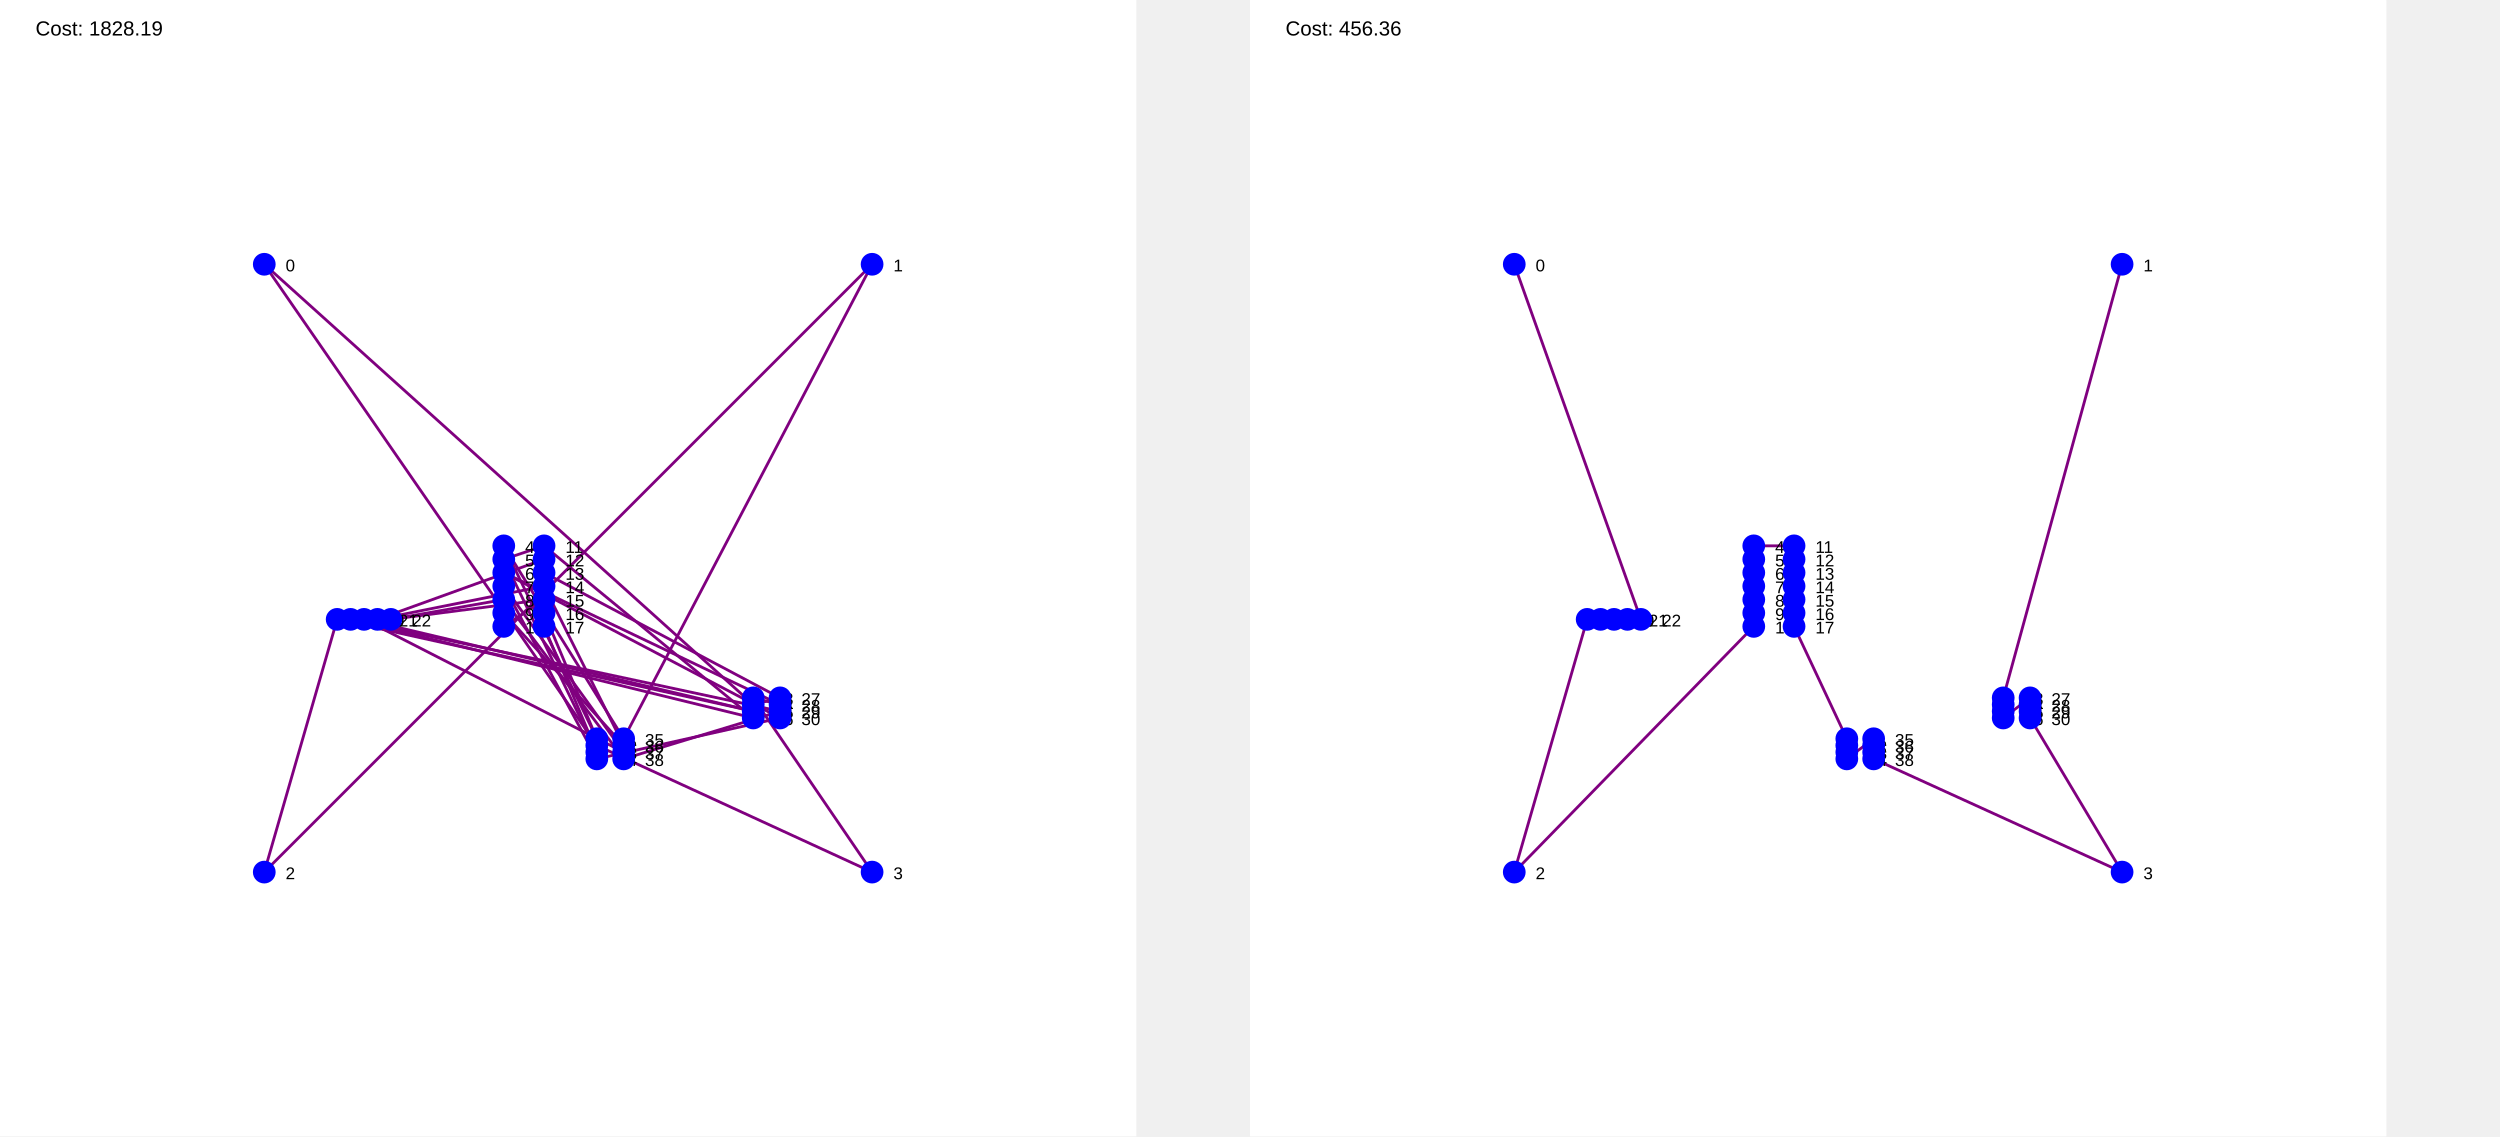
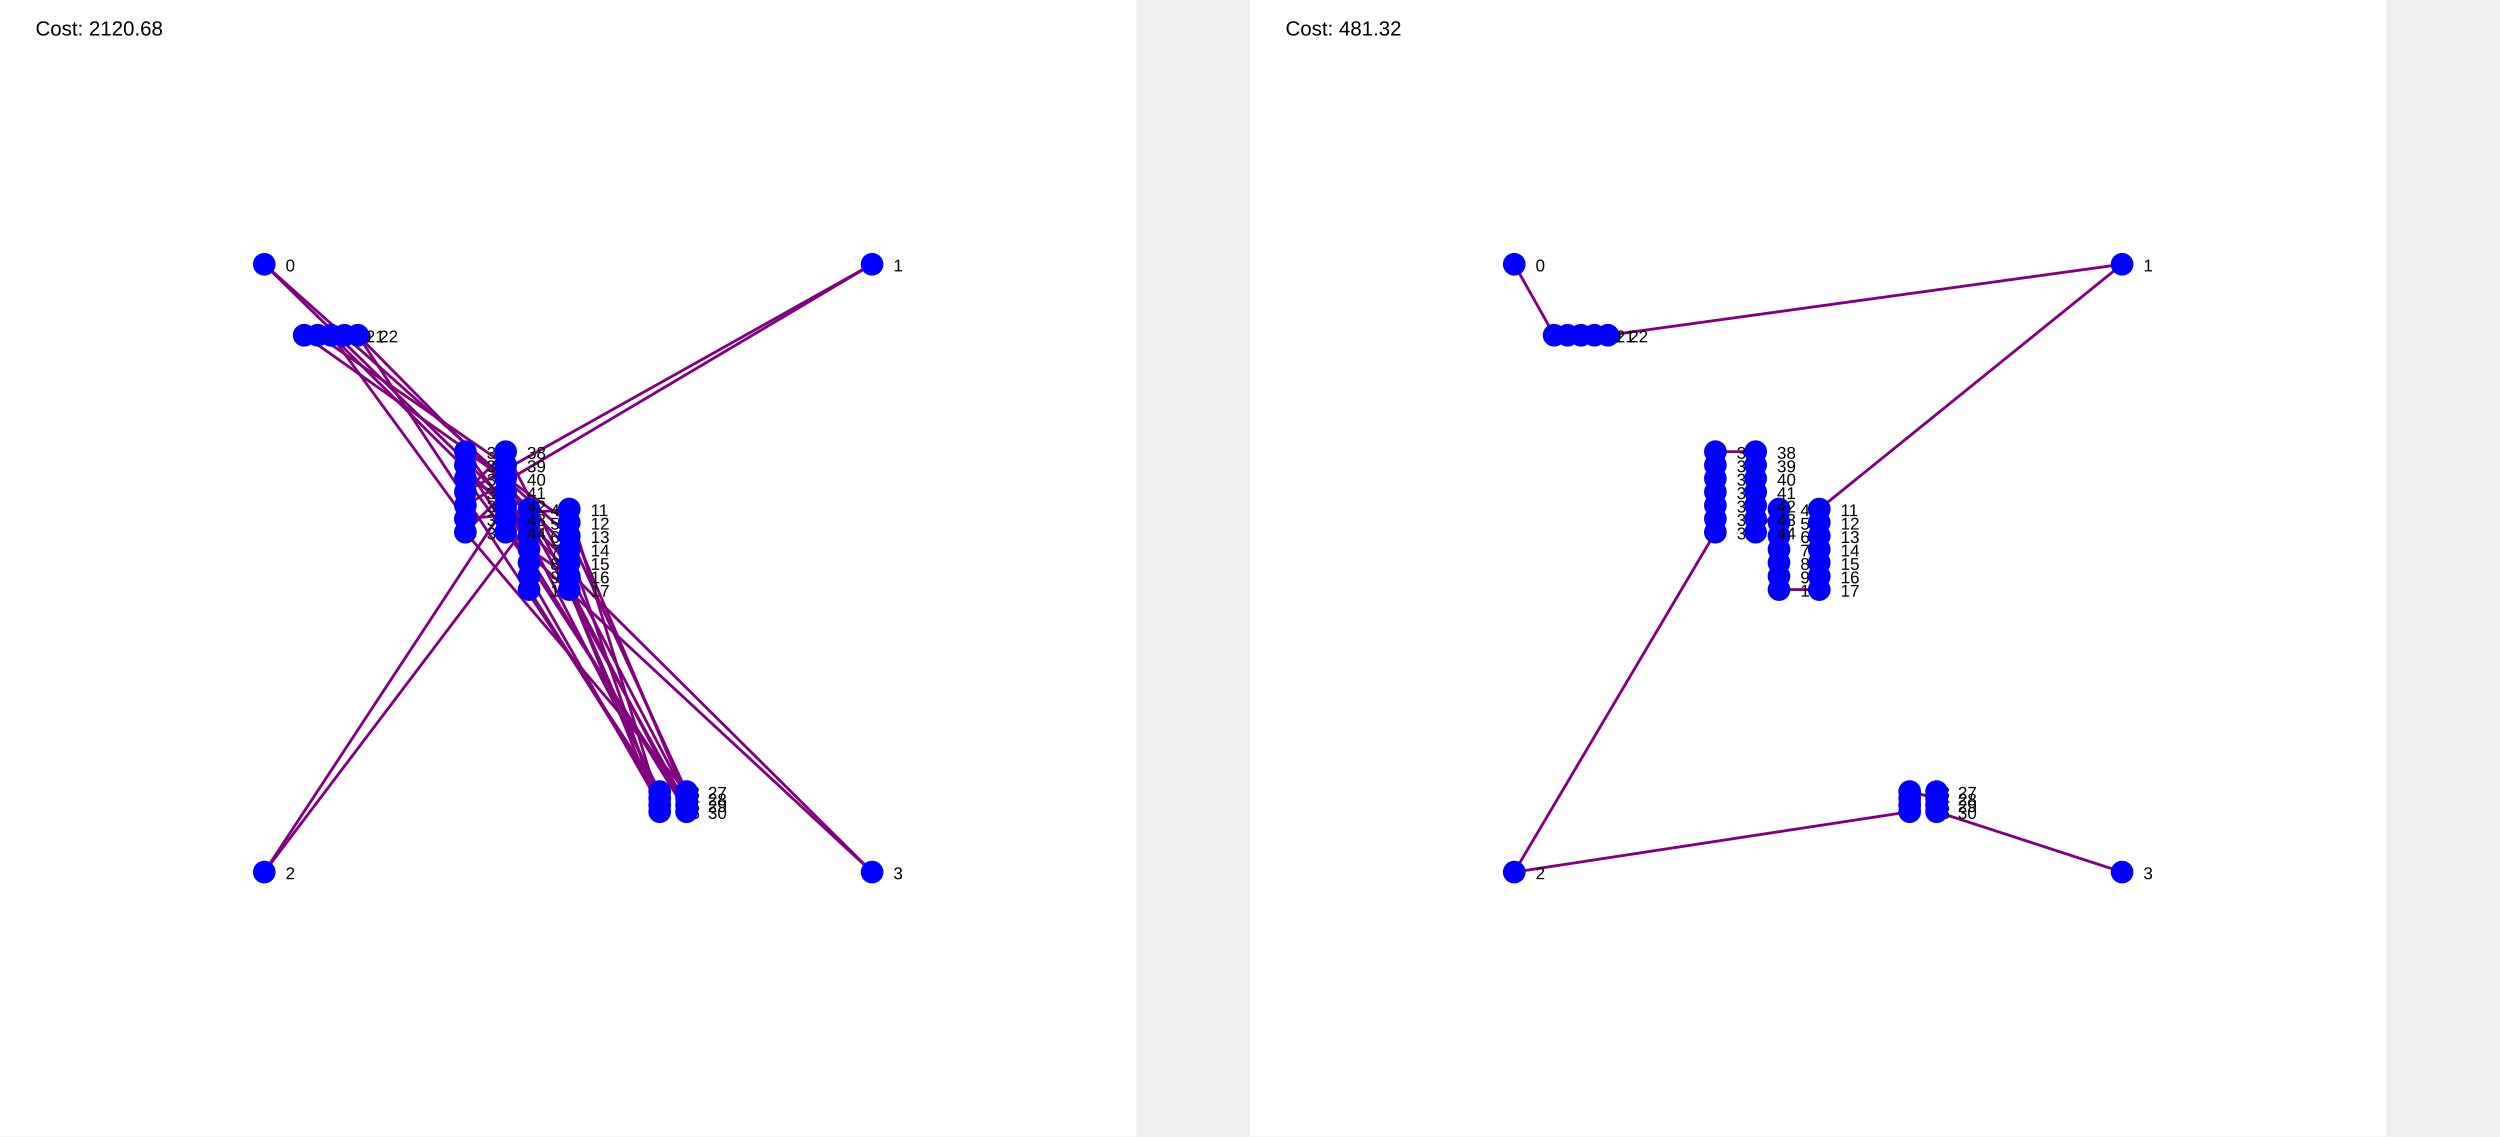
<svg xmlns="http://www.w3.org/2000/svg" width="1760" height="800" viewBox="-167.442 -167.442 1760 800">
  <g transform="translate(0,0)">
    <rect x="-167.442" y="-167.442" width="800" height="800" fill="white" />
    <g>
-       <line x1="18.605" y1="18.605" x2="252.72" y2="357.362" stroke="rgb(128,0,127)" stroke-width="2" />
-       <line x1="252.72" y1="357.362" x2="446.512" y2="446.512" stroke="rgb(128,0,127)" stroke-width="2" />
-       <line x1="446.512" y1="446.512" x2="362.824" y2="323.846" stroke="rgb(128,0,127)" stroke-width="2" />
-       <line x1="362.824" y1="323.846" x2="381.726" y2="328.572" stroke="rgb(128,0,127)" stroke-width="2" />
-       <line x1="381.726" y1="328.572" x2="187.216" y2="235.737" stroke="rgb(128,0,127)" stroke-width="2" />
-       <line x1="187.216" y1="235.737" x2="381.726" y2="338.023" stroke="rgb(128,0,127)" stroke-width="2" />
-       <line x1="381.726" y1="338.023" x2="252.72" y2="366.813" stroke="rgb(128,0,127)" stroke-width="2" />
-       <line x1="252.72" y1="366.813" x2="187.216" y2="245.188" stroke="rgb(128,0,127)" stroke-width="2" />
-       <line x1="187.216" y1="245.188" x2="271.622" y2="362.088" stroke="rgb(128,0,127)" stroke-width="2" />
-       <line x1="271.622" y1="362.088" x2="88.819" y2="268.59" stroke="rgb(128,0,127)" stroke-width="2" />
-       <line x1="88.819" y1="268.59" x2="362.824" y2="333.298" stroke="rgb(128,0,127)" stroke-width="2" />
-       <line x1="362.824" y1="333.298" x2="69.916" y2="268.59" stroke="rgb(128,0,127)" stroke-width="2" />
-       <line x1="69.916" y1="268.59" x2="18.605" y2="446.512" stroke="rgb(128,0,127)" stroke-width="2" />
-       <line x1="18.605" y1="446.512" x2="446.512" y2="18.605" stroke="rgb(128,0,127)" stroke-width="2" />
-       <line x1="446.512" y1="18.605" x2="271.622" y2="352.637" stroke="rgb(128,0,127)" stroke-width="2" />
-       <line x1="271.622" y1="352.637" x2="187.216" y2="216.834" stroke="rgb(128,0,127)" stroke-width="2" />
-       <line x1="187.216" y1="216.834" x2="252.72" y2="352.637" stroke="rgb(128,0,127)" stroke-width="2" />
-       <line x1="252.72" y1="352.637" x2="215.57" y2="264.09" stroke="rgb(128,0,127)" stroke-width="2" />
-       <line x1="215.57" y1="264.09" x2="215.57" y2="226.286" stroke="rgb(128,0,127)" stroke-width="2" />
-       <line x1="215.57" y1="226.286" x2="98.27" y2="268.59" stroke="rgb(128,0,127)" stroke-width="2" />
-       <line x1="98.27" y1="268.59" x2="215.57" y2="245.188" stroke="rgb(128,0,127)" stroke-width="2" />
-       <line x1="215.57" y1="245.188" x2="271.622" y2="357.362" stroke="rgb(128,0,127)" stroke-width="2" />
-       <line x1="271.622" y1="357.362" x2="187.216" y2="264.09" stroke="rgb(128,0,127)" stroke-width="2" />
-       <line x1="187.216" y1="264.09" x2="187.216" y2="273.541" stroke="rgb(128,0,127)" stroke-width="2" />
-       <line x1="187.216" y1="273.541" x2="215.57" y2="254.639" stroke="rgb(128,0,127)" stroke-width="2" />
-       <line x1="215.57" y1="254.639" x2="107.721" y2="268.59" stroke="rgb(128,0,127)" stroke-width="2" />
-       <line x1="107.721" y1="268.59" x2="187.216" y2="254.639" stroke="rgb(128,0,127)" stroke-width="2" />
-       <line x1="187.216" y1="254.639" x2="271.622" y2="366.813" stroke="rgb(128,0,127)" stroke-width="2" />
-       <line x1="271.622" y1="366.813" x2="381.726" y2="333.298" stroke="rgb(128,0,127)" stroke-width="2" />
-       <line x1="381.726" y1="333.298" x2="79.368" y2="268.59" stroke="rgb(128,0,127)" stroke-width="2" />
-       <line x1="79.368" y1="268.59" x2="362.824" y2="338.023" stroke="rgb(128,0,127)" stroke-width="2" />
-       <line x1="362.824" y1="338.023" x2="215.57" y2="216.834" stroke="rgb(128,0,127)" stroke-width="2" />
-       <line x1="215.57" y1="216.834" x2="187.216" y2="226.286" stroke="rgb(128,0,127)" stroke-width="2" />
-       <line x1="187.216" y1="226.286" x2="252.72" y2="362.088" stroke="rgb(128,0,127)" stroke-width="2" />
-       <line x1="252.72" y1="362.088" x2="215.57" y2="273.541" stroke="rgb(128,0,127)" stroke-width="2" />
-       <line x1="215.57" y1="273.541" x2="215.57" y2="235.737" stroke="rgb(128,0,127)" stroke-width="2" />
-       <line x1="215.57" y1="235.737" x2="381.726" y2="323.846" stroke="rgb(128,0,127)" stroke-width="2" />
-       <line x1="381.726" y1="323.846" x2="362.824" y2="328.572" stroke="rgb(128,0,127)" stroke-width="2" />
-       <line x1="362.824" y1="328.572" x2="18.605" y2="18.605" stroke="rgb(128,0,127)" stroke-width="2" />
+       <line x1="18.605" y1="18.605" x2="233.332" y2="209.824" stroke="rgb(128,0,127)" stroke-width="2" />
+       <line x1="233.332" y1="209.824" x2="315.896" y2="389.827" stroke="rgb(128,0,127)" stroke-width="2" />
+       <line x1="315.896" y1="389.827" x2="160.187" y2="207.239" stroke="rgb(128,0,127)" stroke-width="2" />
+       <line x1="160.187" y1="207.239" x2="188.54" y2="178.885" stroke="rgb(128,0,127)" stroke-width="2" />
+       <line x1="188.54" y1="178.885" x2="296.994" y2="389.827" stroke="rgb(128,0,127)" stroke-width="2" />
+       <line x1="296.994" y1="389.827" x2="84.488" y2="68.57" stroke="rgb(128,0,127)" stroke-width="2" />
+       <line x1="84.488" y1="68.57" x2="233.332" y2="219.275" stroke="rgb(128,0,127)" stroke-width="2" />
+       <line x1="233.332" y1="219.275" x2="296.994" y2="404.003" stroke="rgb(128,0,127)" stroke-width="2" />
+       <line x1="296.994" y1="404.003" x2="233.332" y2="247.629" stroke="rgb(128,0,127)" stroke-width="2" />
+       <line x1="233.332" y1="247.629" x2="296.994" y2="394.552" stroke="rgb(128,0,127)" stroke-width="2" />
+       <line x1="296.994" y1="394.552" x2="204.978" y2="247.629" stroke="rgb(128,0,127)" stroke-width="2" />
+       <line x1="204.978" y1="247.629" x2="204.978" y2="209.824" stroke="rgb(128,0,127)" stroke-width="2" />
+       <line x1="204.978" y1="209.824" x2="160.187" y2="150.532" stroke="rgb(128,0,127)" stroke-width="2" />
+       <line x1="160.187" y1="150.532" x2="188.54" y2="169.434" stroke="rgb(128,0,127)" stroke-width="2" />
+       <line x1="188.54" y1="169.434" x2="315.896" y2="399.278" stroke="rgb(128,0,127)" stroke-width="2" />
+       <line x1="315.896" y1="399.278" x2="160.187" y2="159.983" stroke="rgb(128,0,127)" stroke-width="2" />
+       <line x1="160.187" y1="159.983" x2="160.187" y2="188.336" stroke="rgb(128,0,127)" stroke-width="2" />
+       <line x1="160.187" y1="188.336" x2="446.512" y2="18.605" stroke="rgb(128,0,127)" stroke-width="2" />
+       <line x1="446.512" y1="18.605" x2="160.187" y2="178.885" stroke="rgb(128,0,127)" stroke-width="2" />
+       <line x1="160.187" y1="178.885" x2="188.54" y2="150.532" stroke="rgb(128,0,127)" stroke-width="2" />
+       <line x1="188.54" y1="150.532" x2="315.896" y2="394.552" stroke="rgb(128,0,127)" stroke-width="2" />
+       <line x1="315.896" y1="394.552" x2="233.332" y2="200.373" stroke="rgb(128,0,127)" stroke-width="2" />
+       <line x1="233.332" y1="200.373" x2="46.684" y2="68.57" stroke="rgb(128,0,127)" stroke-width="2" />
+       <line x1="46.684" y1="68.57" x2="75.037" y2="68.57" stroke="rgb(128,0,127)" stroke-width="2" />
+       <line x1="75.037" y1="68.57" x2="56.135" y2="68.57" stroke="rgb(128,0,127)" stroke-width="2" />
+       <line x1="56.135" y1="68.57" x2="188.54" y2="159.983" stroke="rgb(128,0,127)" stroke-width="2" />
+       <line x1="188.54" y1="159.983" x2="204.978" y2="238.177" stroke="rgb(128,0,127)" stroke-width="2" />
+       <line x1="204.978" y1="238.177" x2="296.994" y2="399.278" stroke="rgb(128,0,127)" stroke-width="2" />
+       <line x1="296.994" y1="399.278" x2="233.332" y2="190.922" stroke="rgb(128,0,127)" stroke-width="2" />
+       <line x1="233.332" y1="190.922" x2="160.187" y2="197.787" stroke="rgb(128,0,127)" stroke-width="2" />
+       <line x1="160.187" y1="197.787" x2="65.586" y2="68.57" stroke="rgb(128,0,127)" stroke-width="2" />
+       <line x1="65.586" y1="68.57" x2="446.512" y2="446.512" stroke="rgb(128,0,127)" stroke-width="2" />
+       <line x1="446.512" y1="446.512" x2="188.54" y2="207.239" stroke="rgb(128,0,127)" stroke-width="2" />
+       <line x1="188.54" y1="207.239" x2="188.54" y2="197.787" stroke="rgb(128,0,127)" stroke-width="2" />
+       <line x1="188.54" y1="197.787" x2="315.896" y2="404.003" stroke="rgb(128,0,127)" stroke-width="2" />
+       <line x1="315.896" y1="404.003" x2="204.978" y2="190.922" stroke="rgb(128,0,127)" stroke-width="2" />
+       <line x1="204.978" y1="190.922" x2="160.187" y2="169.434" stroke="rgb(128,0,127)" stroke-width="2" />
+       <line x1="160.187" y1="169.434" x2="204.978" y2="228.726" stroke="rgb(128,0,127)" stroke-width="2" />
+       <line x1="204.978" y1="228.726" x2="204.978" y2="200.373" stroke="rgb(128,0,127)" stroke-width="2" />
+       <line x1="204.978" y1="200.373" x2="18.605" y2="446.512" stroke="rgb(128,0,127)" stroke-width="2" />
+       <line x1="18.605" y1="446.512" x2="188.54" y2="188.336" stroke="rgb(128,0,127)" stroke-width="2" />
+       <line x1="188.54" y1="188.336" x2="204.978" y2="219.275" stroke="rgb(128,0,127)" stroke-width="2" />
+       <line x1="204.978" y1="219.275" x2="233.332" y2="238.177" stroke="rgb(128,0,127)" stroke-width="2" />
+       <line x1="233.332" y1="238.177" x2="233.332" y2="228.726" stroke="rgb(128,0,127)" stroke-width="2" />
+       <line x1="233.332" y1="228.726" x2="18.605" y2="18.605" stroke="rgb(128,0,127)" stroke-width="2" />
    </g>
    <g>
      <circle cx="18.605" cy="18.605" r="8" fill="blue" />
      <text x="33.605" y="23.605" font-family="Arial" font-size="12" fill="black">0</text>
      <circle cx="446.512" cy="18.605" r="8" fill="blue" />
      <text x="461.512" y="23.605" font-family="Arial" font-size="12" fill="black">1</text>
      <circle cx="18.605" cy="446.512" r="8" fill="blue" />
      <text x="33.605" y="451.512" font-family="Arial" font-size="12" fill="black">2</text>
      <circle cx="446.512" cy="446.512" r="8" fill="blue" />
      <text x="461.512" y="451.512" font-family="Arial" font-size="12" fill="black">3</text>
-       <circle cx="187.216" cy="216.834" r="8" fill="blue" />
-       <text x="202.216" y="221.834" font-family="Arial" font-size="12" fill="black">4</text>
-       <circle cx="187.216" cy="226.286" r="8" fill="blue" />
-       <text x="202.216" y="231.286" font-family="Arial" font-size="12" fill="black">5</text>
-       <circle cx="187.216" cy="235.737" r="8" fill="blue" />
-       <text x="202.216" y="240.737" font-family="Arial" font-size="12" fill="black">6</text>
-       <circle cx="187.216" cy="245.188" r="8" fill="blue" />
-       <text x="202.216" y="250.188" font-family="Arial" font-size="12" fill="black">7</text>
-       <circle cx="187.216" cy="254.639" r="8" fill="blue" />
-       <text x="202.216" y="259.639" font-family="Arial" font-size="12" fill="black">8</text>
-       <circle cx="187.216" cy="264.09" r="8" fill="blue" />
-       <text x="202.216" y="269.09" font-family="Arial" font-size="12" fill="black">9</text>
-       <circle cx="187.216" cy="273.541" r="8" fill="blue" />
-       <text x="202.216" y="278.541" font-family="Arial" font-size="12" fill="black">10</text>
-       <circle cx="215.57" cy="216.834" r="8" fill="blue" />
-       <text x="230.57" y="221.834" font-family="Arial" font-size="12" fill="black">11</text>
-       <circle cx="215.57" cy="226.286" r="8" fill="blue" />
-       <text x="230.57" y="231.286" font-family="Arial" font-size="12" fill="black">12</text>
-       <circle cx="215.57" cy="235.737" r="8" fill="blue" />
-       <text x="230.57" y="240.737" font-family="Arial" font-size="12" fill="black">13</text>
-       <circle cx="215.57" cy="245.188" r="8" fill="blue" />
-       <text x="230.57" y="250.188" font-family="Arial" font-size="12" fill="black">14</text>
-       <circle cx="215.57" cy="254.639" r="8" fill="blue" />
-       <text x="230.57" y="259.639" font-family="Arial" font-size="12" fill="black">15</text>
-       <circle cx="215.57" cy="264.09" r="8" fill="blue" />
-       <text x="230.57" y="269.09" font-family="Arial" font-size="12" fill="black">16</text>
-       <circle cx="215.57" cy="273.541" r="8" fill="blue" />
-       <text x="230.57" y="278.541" font-family="Arial" font-size="12" fill="black">17</text>
-       <circle cx="69.916" cy="268.59" r="8" fill="blue" />
-       <text x="84.916" y="273.59" font-family="Arial" font-size="12" fill="black">18</text>
-       <circle cx="79.368" cy="268.59" r="8" fill="blue" />
-       <text x="94.368" y="273.59" font-family="Arial" font-size="12" fill="black">19</text>
-       <circle cx="88.819" cy="268.59" r="8" fill="blue" />
-       <text x="103.819" y="273.59" font-family="Arial" font-size="12" fill="black">20</text>
-       <circle cx="98.27" cy="268.59" r="8" fill="blue" />
-       <text x="113.27" y="273.59" font-family="Arial" font-size="12" fill="black">21</text>
-       <circle cx="107.721" cy="268.59" r="8" fill="blue" />
-       <text x="122.721" y="273.59" font-family="Arial" font-size="12" fill="black">22</text>
-       <circle cx="362.824" cy="323.846" r="8" fill="blue" />
-       <text x="377.824" y="328.846" font-family="Arial" font-size="12" fill="black">23</text>
-       <circle cx="362.824" cy="328.572" r="8" fill="blue" />
-       <text x="377.824" y="333.572" font-family="Arial" font-size="12" fill="black">24</text>
-       <circle cx="362.824" cy="333.298" r="8" fill="blue" />
-       <text x="377.824" y="338.298" font-family="Arial" font-size="12" fill="black">25</text>
-       <circle cx="362.824" cy="338.023" r="8" fill="blue" />
-       <text x="377.824" y="343.023" font-family="Arial" font-size="12" fill="black">26</text>
-       <circle cx="381.726" cy="323.846" r="8" fill="blue" />
-       <text x="396.726" y="328.846" font-family="Arial" font-size="12" fill="black">27</text>
-       <circle cx="381.726" cy="328.572" r="8" fill="blue" />
-       <text x="396.726" y="333.572" font-family="Arial" font-size="12" fill="black">28</text>
-       <circle cx="381.726" cy="333.298" r="8" fill="blue" />
-       <text x="396.726" y="338.298" font-family="Arial" font-size="12" fill="black">29</text>
-       <circle cx="381.726" cy="338.023" r="8" fill="blue" />
-       <text x="396.726" y="343.023" font-family="Arial" font-size="12" fill="black">30</text>
-       <circle cx="252.72" cy="352.637" r="8" fill="blue" />
-       <text x="267.72" y="357.637" font-family="Arial" font-size="12" fill="black">31</text>
-       <circle cx="252.72" cy="357.362" r="8" fill="blue" />
-       <text x="267.72" y="362.362" font-family="Arial" font-size="12" fill="black">32</text>
-       <circle cx="252.72" cy="362.088" r="8" fill="blue" />
-       <text x="267.72" y="367.088" font-family="Arial" font-size="12" fill="black">33</text>
-       <circle cx="252.72" cy="366.813" r="8" fill="blue" />
-       <text x="267.72" y="371.813" font-family="Arial" font-size="12" fill="black">34</text>
-       <circle cx="271.622" cy="352.637" r="8" fill="blue" />
-       <text x="286.622" y="357.637" font-family="Arial" font-size="12" fill="black">35</text>
-       <circle cx="271.622" cy="357.362" r="8" fill="blue" />
-       <text x="286.622" y="362.362" font-family="Arial" font-size="12" fill="black">36</text>
-       <circle cx="271.622" cy="362.088" r="8" fill="blue" />
-       <text x="286.622" y="367.088" font-family="Arial" font-size="12" fill="black">37</text>
-       <circle cx="271.622" cy="366.813" r="8" fill="blue" />
-       <text x="286.622" y="371.813" font-family="Arial" font-size="12" fill="black">38</text>
-     </g>
-     <text x="-142.442" y="-142.442" font-family="Arial" font-size="14.4" fill="black"> Cost: 1828.19</text>
+       <circle cx="204.978" cy="190.922" r="8" fill="blue" />
+       <text x="219.978" y="195.922" font-family="Arial" font-size="12" fill="black">4</text>
+       <circle cx="204.978" cy="200.373" r="8" fill="blue" />
+       <text x="219.978" y="205.373" font-family="Arial" font-size="12" fill="black">5</text>
+       <circle cx="204.978" cy="209.824" r="8" fill="blue" />
+       <text x="219.978" y="214.824" font-family="Arial" font-size="12" fill="black">6</text>
+       <circle cx="204.978" cy="219.275" r="8" fill="blue" />
+       <text x="219.978" y="224.275" font-family="Arial" font-size="12" fill="black">7</text>
+       <circle cx="204.978" cy="228.726" r="8" fill="blue" />
+       <text x="219.978" y="233.726" font-family="Arial" font-size="12" fill="black">8</text>
+       <circle cx="204.978" cy="238.177" r="8" fill="blue" />
+       <text x="219.978" y="243.177" font-family="Arial" font-size="12" fill="black">9</text>
+       <circle cx="204.978" cy="247.629" r="8" fill="blue" />
+       <text x="219.978" y="252.629" font-family="Arial" font-size="12" fill="black">10</text>
+       <circle cx="233.332" cy="190.922" r="8" fill="blue" />
+       <text x="248.332" y="195.922" font-family="Arial" font-size="12" fill="black">11</text>
+       <circle cx="233.332" cy="200.373" r="8" fill="blue" />
+       <text x="248.332" y="205.373" font-family="Arial" font-size="12" fill="black">12</text>
+       <circle cx="233.332" cy="209.824" r="8" fill="blue" />
+       <text x="248.332" y="214.824" font-family="Arial" font-size="12" fill="black">13</text>
+       <circle cx="233.332" cy="219.275" r="8" fill="blue" />
+       <text x="248.332" y="224.275" font-family="Arial" font-size="12" fill="black">14</text>
+       <circle cx="233.332" cy="228.726" r="8" fill="blue" />
+       <text x="248.332" y="233.726" font-family="Arial" font-size="12" fill="black">15</text>
+       <circle cx="233.332" cy="238.177" r="8" fill="blue" />
+       <text x="248.332" y="243.177" font-family="Arial" font-size="12" fill="black">16</text>
+       <circle cx="233.332" cy="247.629" r="8" fill="blue" />
+       <text x="248.332" y="252.629" font-family="Arial" font-size="12" fill="black">17</text>
+       <circle cx="46.684" cy="68.57" r="8" fill="blue" />
+       <text x="61.684" y="73.57" font-family="Arial" font-size="12" fill="black">18</text>
+       <circle cx="56.135" cy="68.57" r="8" fill="blue" />
+       <text x="71.135" y="73.57" font-family="Arial" font-size="12" fill="black">19</text>
+       <circle cx="65.586" cy="68.57" r="8" fill="blue" />
+       <text x="80.586" y="73.57" font-family="Arial" font-size="12" fill="black">20</text>
+       <circle cx="75.037" cy="68.57" r="8" fill="blue" />
+       <text x="90.037" y="73.57" font-family="Arial" font-size="12" fill="black">21</text>
+       <circle cx="84.488" cy="68.57" r="8" fill="blue" />
+       <text x="99.488" y="73.57" font-family="Arial" font-size="12" fill="black">22</text>
+       <circle cx="296.994" cy="389.827" r="8" fill="blue" />
+       <text x="311.994" y="394.827" font-family="Arial" font-size="12" fill="black">23</text>
+       <circle cx="296.994" cy="394.552" r="8" fill="blue" />
+       <text x="311.994" y="399.552" font-family="Arial" font-size="12" fill="black">24</text>
+       <circle cx="296.994" cy="399.278" r="8" fill="blue" />
+       <text x="311.994" y="404.278" font-family="Arial" font-size="12" fill="black">25</text>
+       <circle cx="296.994" cy="404.003" r="8" fill="blue" />
+       <text x="311.994" y="409.003" font-family="Arial" font-size="12" fill="black">26</text>
+       <circle cx="315.896" cy="389.827" r="8" fill="blue" />
+       <text x="330.896" y="394.827" font-family="Arial" font-size="12" fill="black">27</text>
+       <circle cx="315.896" cy="394.552" r="8" fill="blue" />
+       <text x="330.896" y="399.552" font-family="Arial" font-size="12" fill="black">28</text>
+       <circle cx="315.896" cy="399.278" r="8" fill="blue" />
+       <text x="330.896" y="404.278" font-family="Arial" font-size="12" fill="black">29</text>
+       <circle cx="315.896" cy="404.003" r="8" fill="blue" />
+       <text x="330.896" y="409.003" font-family="Arial" font-size="12" fill="black">30</text>
+       <circle cx="160.187" cy="150.532" r="8" fill="blue" />
+       <text x="175.187" y="155.532" font-family="Arial" font-size="12" fill="black">31</text>
+       <circle cx="160.187" cy="159.983" r="8" fill="blue" />
+       <text x="175.187" y="164.983" font-family="Arial" font-size="12" fill="black">32</text>
+       <circle cx="160.187" cy="169.434" r="8" fill="blue" />
+       <text x="175.187" y="174.434" font-family="Arial" font-size="12" fill="black">33</text>
+       <circle cx="160.187" cy="178.885" r="8" fill="blue" />
+       <text x="175.187" y="183.885" font-family="Arial" font-size="12" fill="black">34</text>
+       <circle cx="160.187" cy="188.336" r="8" fill="blue" />
+       <text x="175.187" y="193.336" font-family="Arial" font-size="12" fill="black">35</text>
+       <circle cx="160.187" cy="197.787" r="8" fill="blue" />
+       <text x="175.187" y="202.787" font-family="Arial" font-size="12" fill="black">36</text>
+       <circle cx="160.187" cy="207.239" r="8" fill="blue" />
+       <text x="175.187" y="212.239" font-family="Arial" font-size="12" fill="black">37</text>
+       <circle cx="188.54" cy="150.532" r="8" fill="blue" />
+       <text x="203.54" y="155.532" font-family="Arial" font-size="12" fill="black">38</text>
+       <circle cx="188.54" cy="159.983" r="8" fill="blue" />
+       <text x="203.54" y="164.983" font-family="Arial" font-size="12" fill="black">39</text>
+       <circle cx="188.54" cy="169.434" r="8" fill="blue" />
+       <text x="203.54" y="174.434" font-family="Arial" font-size="12" fill="black">40</text>
+       <circle cx="188.54" cy="178.885" r="8" fill="blue" />
+       <text x="203.54" y="183.885" font-family="Arial" font-size="12" fill="black">41</text>
+       <circle cx="188.54" cy="188.336" r="8" fill="blue" />
+       <text x="203.54" y="193.336" font-family="Arial" font-size="12" fill="black">42</text>
+       <circle cx="188.54" cy="197.787" r="8" fill="blue" />
+       <text x="203.54" y="202.787" font-family="Arial" font-size="12" fill="black">43</text>
+       <circle cx="188.54" cy="207.239" r="8" fill="blue" />
+       <text x="203.54" y="212.239" font-family="Arial" font-size="12" fill="black">44</text>
+     </g>
+     <text x="-142.442" y="-142.442" font-family="Arial" font-size="14.4" fill="black"> Cost: 2120.68</text>
  </g>
  <g transform="translate(880.00,0)">
    <rect x="-167.44" y="-167.44" width="800.00" height="800.00" fill="white" />
    <g>
-       <line x1="446.51" y1="18.60" x2="362.82" y2="323.85" stroke="rgb(128,0,127)" stroke-width="2.00" />
-       <line x1="362.82" y1="323.85" x2="362.82" y2="328.57" stroke="rgb(128,0,127)" stroke-width="2.00" />
-       <line x1="362.82" y1="328.57" x2="362.82" y2="333.30" stroke="rgb(128,0,127)" stroke-width="2.00" />
-       <line x1="362.82" y1="333.30" x2="362.82" y2="338.02" stroke="rgb(128,0,127)" stroke-width="2.00" />
-       <line x1="362.82" y1="338.02" x2="381.73" y2="323.85" stroke="rgb(128,0,127)" stroke-width="2.00" />
-       <line x1="381.73" y1="323.85" x2="381.73" y2="328.57" stroke="rgb(128,0,127)" stroke-width="2.00" />
-       <line x1="381.73" y1="328.57" x2="381.73" y2="333.30" stroke="rgb(128,0,127)" stroke-width="2.00" />
-       <line x1="381.73" y1="333.30" x2="381.73" y2="338.02" stroke="rgb(128,0,127)" stroke-width="2.00" />
-       <line x1="381.73" y1="338.02" x2="446.51" y2="446.51" stroke="rgb(128,0,127)" stroke-width="2.00" />
-       <line x1="446.51" y1="446.51" x2="271.62" y2="366.81" stroke="rgb(128,0,127)" stroke-width="2.00" />
-       <line x1="271.62" y1="366.81" x2="271.62" y2="362.09" stroke="rgb(128,0,127)" stroke-width="2.00" />
-       <line x1="271.62" y1="362.09" x2="271.62" y2="357.36" stroke="rgb(128,0,127)" stroke-width="2.00" />
-       <line x1="271.62" y1="357.36" x2="271.62" y2="352.64" stroke="rgb(128,0,127)" stroke-width="2.00" />
-       <line x1="271.62" y1="352.64" x2="252.72" y2="366.81" stroke="rgb(128,0,127)" stroke-width="2.00" />
-       <line x1="252.72" y1="366.81" x2="252.72" y2="362.09" stroke="rgb(128,0,127)" stroke-width="2.00" />
-       <line x1="252.72" y1="362.09" x2="252.72" y2="357.36" stroke="rgb(128,0,127)" stroke-width="2.00" />
-       <line x1="252.72" y1="357.36" x2="252.72" y2="352.64" stroke="rgb(128,0,127)" stroke-width="2.00" />
-       <line x1="252.72" y1="352.64" x2="215.57" y2="273.54" stroke="rgb(128,0,127)" stroke-width="2.00" />
-       <line x1="215.57" y1="273.54" x2="215.57" y2="264.09" stroke="rgb(128,0,127)" stroke-width="2.00" />
-       <line x1="215.57" y1="264.09" x2="215.57" y2="254.64" stroke="rgb(128,0,127)" stroke-width="2.00" />
-       <line x1="215.57" y1="254.64" x2="215.57" y2="245.19" stroke="rgb(128,0,127)" stroke-width="2.00" />
-       <line x1="215.57" y1="245.19" x2="215.57" y2="235.74" stroke="rgb(128,0,127)" stroke-width="2.00" />
-       <line x1="215.57" y1="235.74" x2="215.57" y2="226.29" stroke="rgb(128,0,127)" stroke-width="2.00" />
-       <line x1="215.57" y1="226.29" x2="215.57" y2="216.83" stroke="rgb(128,0,127)" stroke-width="2.00" />
-       <line x1="215.57" y1="216.83" x2="187.22" y2="216.83" stroke="rgb(128,0,127)" stroke-width="2.00" />
-       <line x1="187.22" y1="216.83" x2="187.22" y2="226.29" stroke="rgb(128,0,127)" stroke-width="2.00" />
-       <line x1="187.22" y1="226.29" x2="187.22" y2="235.74" stroke="rgb(128,0,127)" stroke-width="2.00" />
-       <line x1="187.22" y1="235.74" x2="187.22" y2="245.19" stroke="rgb(128,0,127)" stroke-width="2.00" />
-       <line x1="187.22" y1="245.19" x2="187.22" y2="254.64" stroke="rgb(128,0,127)" stroke-width="2.00" />
-       <line x1="187.22" y1="254.64" x2="187.22" y2="264.09" stroke="rgb(128,0,127)" stroke-width="2.00" />
-       <line x1="187.22" y1="264.09" x2="187.22" y2="273.54" stroke="rgb(128,0,127)" stroke-width="2.00" />
-       <line x1="187.22" y1="273.54" x2="18.60" y2="446.51" stroke="rgb(128,0,127)" stroke-width="2.00" />
-       <line x1="18.60" y1="446.51" x2="69.92" y2="268.59" stroke="rgb(128,0,127)" stroke-width="2.00" />
-       <line x1="69.92" y1="268.59" x2="79.37" y2="268.59" stroke="rgb(128,0,127)" stroke-width="2.00" />
-       <line x1="79.37" y1="268.59" x2="88.82" y2="268.59" stroke="rgb(128,0,127)" stroke-width="2.00" />
-       <line x1="88.82" y1="268.59" x2="98.27" y2="268.59" stroke="rgb(128,0,127)" stroke-width="2.00" />
-       <line x1="98.27" y1="268.59" x2="107.72" y2="268.59" stroke="rgb(128,0,127)" stroke-width="2.00" />
-       <line x1="107.72" y1="268.59" x2="18.60" y2="18.60" stroke="rgb(128,0,127)" stroke-width="2.00" />
+       <line x1="446.51" y1="446.51" x2="315.90" y2="404.00" stroke="rgb(128,0,127)" stroke-width="2.00" />
+       <line x1="315.90" y1="404.00" x2="315.90" y2="399.28" stroke="rgb(128,0,127)" stroke-width="2.00" />
+       <line x1="315.90" y1="399.28" x2="315.90" y2="389.83" stroke="rgb(128,0,127)" stroke-width="2.00" />
+       <line x1="315.90" y1="389.83" x2="315.90" y2="394.55" stroke="rgb(128,0,127)" stroke-width="2.00" />
+       <line x1="315.90" y1="394.55" x2="296.99" y2="389.83" stroke="rgb(128,0,127)" stroke-width="2.00" />
+       <line x1="296.99" y1="389.83" x2="296.99" y2="394.55" stroke="rgb(128,0,127)" stroke-width="2.00" />
+       <line x1="296.99" y1="394.55" x2="296.99" y2="399.28" stroke="rgb(128,0,127)" stroke-width="2.00" />
+       <line x1="296.99" y1="399.28" x2="296.99" y2="404.00" stroke="rgb(128,0,127)" stroke-width="2.00" />
+       <line x1="296.99" y1="404.00" x2="18.60" y2="446.51" stroke="rgb(128,0,127)" stroke-width="2.00" />
+       <line x1="18.60" y1="446.51" x2="160.19" y2="207.24" stroke="rgb(128,0,127)" stroke-width="2.00" />
+       <line x1="160.19" y1="207.24" x2="160.19" y2="197.79" stroke="rgb(128,0,127)" stroke-width="2.00" />
+       <line x1="160.19" y1="197.79" x2="160.19" y2="188.34" stroke="rgb(128,0,127)" stroke-width="2.00" />
+       <line x1="160.19" y1="188.34" x2="160.19" y2="178.89" stroke="rgb(128,0,127)" stroke-width="2.00" />
+       <line x1="160.19" y1="178.89" x2="160.19" y2="169.43" stroke="rgb(128,0,127)" stroke-width="2.00" />
+       <line x1="160.19" y1="169.43" x2="160.19" y2="159.98" stroke="rgb(128,0,127)" stroke-width="2.00" />
+       <line x1="160.19" y1="159.98" x2="160.19" y2="150.53" stroke="rgb(128,0,127)" stroke-width="2.00" />
+       <line x1="160.19" y1="150.53" x2="188.54" y2="150.53" stroke="rgb(128,0,127)" stroke-width="2.00" />
+       <line x1="188.54" y1="150.53" x2="188.54" y2="159.98" stroke="rgb(128,0,127)" stroke-width="2.00" />
+       <line x1="188.54" y1="159.98" x2="188.54" y2="169.43" stroke="rgb(128,0,127)" stroke-width="2.00" />
+       <line x1="188.54" y1="169.43" x2="188.54" y2="178.89" stroke="rgb(128,0,127)" stroke-width="2.00" />
+       <line x1="188.54" y1="178.89" x2="188.54" y2="188.34" stroke="rgb(128,0,127)" stroke-width="2.00" />
+       <line x1="188.54" y1="188.34" x2="188.54" y2="197.79" stroke="rgb(128,0,127)" stroke-width="2.00" />
+       <line x1="188.54" y1="197.79" x2="188.54" y2="207.24" stroke="rgb(128,0,127)" stroke-width="2.00" />
+       <line x1="188.54" y1="207.24" x2="204.98" y2="190.92" stroke="rgb(128,0,127)" stroke-width="2.00" />
+       <line x1="204.98" y1="190.92" x2="204.98" y2="200.37" stroke="rgb(128,0,127)" stroke-width="2.00" />
+       <line x1="204.98" y1="200.37" x2="204.98" y2="209.82" stroke="rgb(128,0,127)" stroke-width="2.00" />
+       <line x1="204.98" y1="209.82" x2="204.98" y2="219.28" stroke="rgb(128,0,127)" stroke-width="2.00" />
+       <line x1="204.98" y1="219.28" x2="204.98" y2="228.73" stroke="rgb(128,0,127)" stroke-width="2.00" />
+       <line x1="204.98" y1="228.73" x2="204.98" y2="238.18" stroke="rgb(128,0,127)" stroke-width="2.00" />
+       <line x1="204.98" y1="238.18" x2="204.98" y2="247.63" stroke="rgb(128,0,127)" stroke-width="2.00" />
+       <line x1="204.98" y1="247.63" x2="233.33" y2="247.63" stroke="rgb(128,0,127)" stroke-width="2.00" />
+       <line x1="233.33" y1="247.63" x2="233.33" y2="238.18" stroke="rgb(128,0,127)" stroke-width="2.00" />
+       <line x1="233.33" y1="238.18" x2="233.33" y2="228.73" stroke="rgb(128,0,127)" stroke-width="2.00" />
+       <line x1="233.33" y1="228.73" x2="233.33" y2="219.28" stroke="rgb(128,0,127)" stroke-width="2.00" />
+       <line x1="233.33" y1="219.28" x2="233.33" y2="209.82" stroke="rgb(128,0,127)" stroke-width="2.00" />
+       <line x1="233.33" y1="209.82" x2="233.33" y2="200.37" stroke="rgb(128,0,127)" stroke-width="2.00" />
+       <line x1="233.33" y1="200.37" x2="233.33" y2="190.92" stroke="rgb(128,0,127)" stroke-width="2.00" />
+       <line x1="233.33" y1="190.92" x2="446.51" y2="18.60" stroke="rgb(128,0,127)" stroke-width="2.00" />
+       <line x1="446.51" y1="18.60" x2="84.49" y2="68.57" stroke="rgb(128,0,127)" stroke-width="2.00" />
+       <line x1="84.49" y1="68.57" x2="75.04" y2="68.57" stroke="rgb(128,0,127)" stroke-width="2.00" />
+       <line x1="75.04" y1="68.57" x2="65.59" y2="68.57" stroke="rgb(128,0,127)" stroke-width="2.00" />
+       <line x1="65.59" y1="68.57" x2="56.13" y2="68.57" stroke="rgb(128,0,127)" stroke-width="2.00" />
+       <line x1="56.13" y1="68.57" x2="46.68" y2="68.57" stroke="rgb(128,0,127)" stroke-width="2.00" />
+       <line x1="46.68" y1="68.57" x2="18.60" y2="18.60" stroke="rgb(128,0,127)" stroke-width="2.00" />
      <line x1="18.60" y1="18.60" x2="18.60" y2="18.60" stroke="rgb(128,0,127)" stroke-width="2.00" />
    </g>
    <g>
      <circle cx="18.60" cy="18.60" r="8.00" fill="blue" />
      <text x="33.60" y="23.60" font-family="Arial" font-size="12.00" fill="black">0</text>
      <circle cx="446.51" cy="18.60" r="8.00" fill="blue" />
      <text x="461.51" y="23.60" font-family="Arial" font-size="12.00" fill="black">1</text>
      <circle cx="18.60" cy="446.51" r="8.00" fill="blue" />
      <text x="33.60" y="451.51" font-family="Arial" font-size="12.00" fill="black">2</text>
      <circle cx="446.51" cy="446.51" r="8.00" fill="blue" />
      <text x="461.51" y="451.51" font-family="Arial" font-size="12.00" fill="black">3</text>
-       <circle cx="187.22" cy="216.83" r="8.00" fill="blue" />
-       <text x="202.22" y="221.83" font-family="Arial" font-size="12.00" fill="black">4</text>
-       <circle cx="187.22" cy="226.29" r="8.00" fill="blue" />
-       <text x="202.22" y="231.29" font-family="Arial" font-size="12.00" fill="black">5</text>
-       <circle cx="187.22" cy="235.74" r="8.00" fill="blue" />
-       <text x="202.22" y="240.74" font-family="Arial" font-size="12.00" fill="black">6</text>
-       <circle cx="187.22" cy="245.19" r="8.00" fill="blue" />
-       <text x="202.22" y="250.19" font-family="Arial" font-size="12.00" fill="black">7</text>
-       <circle cx="187.22" cy="254.64" r="8.00" fill="blue" />
-       <text x="202.22" y="259.64" font-family="Arial" font-size="12.00" fill="black">8</text>
-       <circle cx="187.22" cy="264.09" r="8.00" fill="blue" />
-       <text x="202.22" y="269.09" font-family="Arial" font-size="12.00" fill="black">9</text>
-       <circle cx="187.22" cy="273.54" r="8.00" fill="blue" />
-       <text x="202.22" y="278.54" font-family="Arial" font-size="12.00" fill="black">10</text>
-       <circle cx="215.57" cy="216.83" r="8.00" fill="blue" />
-       <text x="230.57" y="221.83" font-family="Arial" font-size="12.00" fill="black">11</text>
-       <circle cx="215.57" cy="226.29" r="8.00" fill="blue" />
-       <text x="230.57" y="231.29" font-family="Arial" font-size="12.00" fill="black">12</text>
-       <circle cx="215.57" cy="235.74" r="8.00" fill="blue" />
-       <text x="230.57" y="240.74" font-family="Arial" font-size="12.00" fill="black">13</text>
-       <circle cx="215.57" cy="245.19" r="8.00" fill="blue" />
-       <text x="230.57" y="250.19" font-family="Arial" font-size="12.00" fill="black">14</text>
-       <circle cx="215.57" cy="254.64" r="8.00" fill="blue" />
-       <text x="230.57" y="259.64" font-family="Arial" font-size="12.00" fill="black">15</text>
-       <circle cx="215.57" cy="264.09" r="8.00" fill="blue" />
-       <text x="230.57" y="269.09" font-family="Arial" font-size="12.00" fill="black">16</text>
-       <circle cx="215.57" cy="273.54" r="8.00" fill="blue" />
-       <text x="230.57" y="278.54" font-family="Arial" font-size="12.00" fill="black">17</text>
-       <circle cx="69.92" cy="268.59" r="8.00" fill="blue" />
-       <text x="84.92" y="273.59" font-family="Arial" font-size="12.00" fill="black">18</text>
-       <circle cx="79.37" cy="268.59" r="8.00" fill="blue" />
-       <text x="94.37" y="273.59" font-family="Arial" font-size="12.00" fill="black">19</text>
-       <circle cx="88.82" cy="268.59" r="8.00" fill="blue" />
-       <text x="103.82" y="273.59" font-family="Arial" font-size="12.00" fill="black">20</text>
-       <circle cx="98.27" cy="268.59" r="8.00" fill="blue" />
-       <text x="113.27" y="273.59" font-family="Arial" font-size="12.00" fill="black">21</text>
-       <circle cx="107.72" cy="268.59" r="8.00" fill="blue" />
-       <text x="122.72" y="273.59" font-family="Arial" font-size="12.00" fill="black">22</text>
-       <circle cx="362.82" cy="323.85" r="8.00" fill="blue" />
-       <text x="377.82" y="328.85" font-family="Arial" font-size="12.00" fill="black">23</text>
-       <circle cx="362.82" cy="328.57" r="8.00" fill="blue" />
-       <text x="377.82" y="333.57" font-family="Arial" font-size="12.00" fill="black">24</text>
-       <circle cx="362.82" cy="333.30" r="8.00" fill="blue" />
-       <text x="377.82" y="338.30" font-family="Arial" font-size="12.00" fill="black">25</text>
-       <circle cx="362.82" cy="338.02" r="8.00" fill="blue" />
-       <text x="377.82" y="343.02" font-family="Arial" font-size="12.00" fill="black">26</text>
-       <circle cx="381.73" cy="323.85" r="8.00" fill="blue" />
-       <text x="396.73" y="328.85" font-family="Arial" font-size="12.00" fill="black">27</text>
-       <circle cx="381.73" cy="328.57" r="8.00" fill="blue" />
-       <text x="396.73" y="333.57" font-family="Arial" font-size="12.00" fill="black">28</text>
-       <circle cx="381.73" cy="333.30" r="8.00" fill="blue" />
-       <text x="396.73" y="338.30" font-family="Arial" font-size="12.00" fill="black">29</text>
-       <circle cx="381.73" cy="338.02" r="8.00" fill="blue" />
-       <text x="396.73" y="343.02" font-family="Arial" font-size="12.00" fill="black">30</text>
-       <circle cx="252.72" cy="352.64" r="8.00" fill="blue" />
-       <text x="267.72" y="357.64" font-family="Arial" font-size="12.00" fill="black">31</text>
-       <circle cx="252.72" cy="357.36" r="8.00" fill="blue" />
-       <text x="267.72" y="362.36" font-family="Arial" font-size="12.00" fill="black">32</text>
-       <circle cx="252.72" cy="362.09" r="8.00" fill="blue" />
-       <text x="267.72" y="367.09" font-family="Arial" font-size="12.00" fill="black">33</text>
-       <circle cx="252.72" cy="366.81" r="8.00" fill="blue" />
-       <text x="267.72" y="371.81" font-family="Arial" font-size="12.00" fill="black">34</text>
-       <circle cx="271.62" cy="352.64" r="8.00" fill="blue" />
-       <text x="286.62" y="357.64" font-family="Arial" font-size="12.00" fill="black">35</text>
-       <circle cx="271.62" cy="357.36" r="8.00" fill="blue" />
-       <text x="286.62" y="362.36" font-family="Arial" font-size="12.00" fill="black">36</text>
-       <circle cx="271.62" cy="362.09" r="8.00" fill="blue" />
-       <text x="286.62" y="367.09" font-family="Arial" font-size="12.00" fill="black">37</text>
-       <circle cx="271.62" cy="366.81" r="8.00" fill="blue" />
-       <text x="286.62" y="371.81" font-family="Arial" font-size="12.00" fill="black">38</text>
-     </g>
-     <text x="-142.44" y="-142.44" font-family="Arial" font-size="14.40" fill="black"> Cost: 456.36</text>
+       <circle cx="204.98" cy="190.92" r="8.00" fill="blue" />
+       <text x="219.98" y="195.92" font-family="Arial" font-size="12.00" fill="black">4</text>
+       <circle cx="204.98" cy="200.37" r="8.00" fill="blue" />
+       <text x="219.98" y="205.37" font-family="Arial" font-size="12.00" fill="black">5</text>
+       <circle cx="204.98" cy="209.82" r="8.00" fill="blue" />
+       <text x="219.98" y="214.82" font-family="Arial" font-size="12.00" fill="black">6</text>
+       <circle cx="204.98" cy="219.28" r="8.00" fill="blue" />
+       <text x="219.98" y="224.28" font-family="Arial" font-size="12.00" fill="black">7</text>
+       <circle cx="204.98" cy="228.73" r="8.00" fill="blue" />
+       <text x="219.98" y="233.73" font-family="Arial" font-size="12.00" fill="black">8</text>
+       <circle cx="204.98" cy="238.18" r="8.00" fill="blue" />
+       <text x="219.98" y="243.18" font-family="Arial" font-size="12.00" fill="black">9</text>
+       <circle cx="204.98" cy="247.63" r="8.00" fill="blue" />
+       <text x="219.98" y="252.63" font-family="Arial" font-size="12.00" fill="black">10</text>
+       <circle cx="233.33" cy="190.92" r="8.00" fill="blue" />
+       <text x="248.33" y="195.92" font-family="Arial" font-size="12.00" fill="black">11</text>
+       <circle cx="233.33" cy="200.37" r="8.00" fill="blue" />
+       <text x="248.33" y="205.37" font-family="Arial" font-size="12.00" fill="black">12</text>
+       <circle cx="233.33" cy="209.82" r="8.00" fill="blue" />
+       <text x="248.33" y="214.82" font-family="Arial" font-size="12.00" fill="black">13</text>
+       <circle cx="233.33" cy="219.28" r="8.00" fill="blue" />
+       <text x="248.33" y="224.28" font-family="Arial" font-size="12.00" fill="black">14</text>
+       <circle cx="233.33" cy="228.73" r="8.00" fill="blue" />
+       <text x="248.33" y="233.73" font-family="Arial" font-size="12.00" fill="black">15</text>
+       <circle cx="233.33" cy="238.18" r="8.00" fill="blue" />
+       <text x="248.33" y="243.18" font-family="Arial" font-size="12.00" fill="black">16</text>
+       <circle cx="233.33" cy="247.63" r="8.00" fill="blue" />
+       <text x="248.33" y="252.63" font-family="Arial" font-size="12.00" fill="black">17</text>
+       <circle cx="46.68" cy="68.57" r="8.00" fill="blue" />
+       <text x="61.68" y="73.57" font-family="Arial" font-size="12.00" fill="black">18</text>
+       <circle cx="56.13" cy="68.57" r="8.00" fill="blue" />
+       <text x="71.13" y="73.57" font-family="Arial" font-size="12.00" fill="black">19</text>
+       <circle cx="65.59" cy="68.57" r="8.00" fill="blue" />
+       <text x="80.59" y="73.57" font-family="Arial" font-size="12.00" fill="black">20</text>
+       <circle cx="75.04" cy="68.57" r="8.00" fill="blue" />
+       <text x="90.04" y="73.57" font-family="Arial" font-size="12.00" fill="black">21</text>
+       <circle cx="84.49" cy="68.57" r="8.00" fill="blue" />
+       <text x="99.49" y="73.57" font-family="Arial" font-size="12.00" fill="black">22</text>
+       <circle cx="296.99" cy="389.83" r="8.00" fill="blue" />
+       <text x="311.99" y="394.83" font-family="Arial" font-size="12.00" fill="black">23</text>
+       <circle cx="296.99" cy="394.55" r="8.00" fill="blue" />
+       <text x="311.99" y="399.55" font-family="Arial" font-size="12.00" fill="black">24</text>
+       <circle cx="296.99" cy="399.28" r="8.00" fill="blue" />
+       <text x="311.99" y="404.28" font-family="Arial" font-size="12.00" fill="black">25</text>
+       <circle cx="296.99" cy="404.00" r="8.00" fill="blue" />
+       <text x="311.99" y="409.00" font-family="Arial" font-size="12.00" fill="black">26</text>
+       <circle cx="315.90" cy="389.83" r="8.00" fill="blue" />
+       <text x="330.90" y="394.83" font-family="Arial" font-size="12.00" fill="black">27</text>
+       <circle cx="315.90" cy="394.55" r="8.00" fill="blue" />
+       <text x="330.90" y="399.55" font-family="Arial" font-size="12.00" fill="black">28</text>
+       <circle cx="315.90" cy="399.28" r="8.00" fill="blue" />
+       <text x="330.90" y="404.28" font-family="Arial" font-size="12.00" fill="black">29</text>
+       <circle cx="315.90" cy="404.00" r="8.00" fill="blue" />
+       <text x="330.90" y="409.00" font-family="Arial" font-size="12.00" fill="black">30</text>
+       <circle cx="160.19" cy="150.53" r="8.00" fill="blue" />
+       <text x="175.19" y="155.53" font-family="Arial" font-size="12.00" fill="black">31</text>
+       <circle cx="160.19" cy="159.98" r="8.00" fill="blue" />
+       <text x="175.19" y="164.98" font-family="Arial" font-size="12.00" fill="black">32</text>
+       <circle cx="160.19" cy="169.43" r="8.00" fill="blue" />
+       <text x="175.19" y="174.43" font-family="Arial" font-size="12.00" fill="black">33</text>
+       <circle cx="160.19" cy="178.89" r="8.00" fill="blue" />
+       <text x="175.19" y="183.89" font-family="Arial" font-size="12.00" fill="black">34</text>
+       <circle cx="160.19" cy="188.34" r="8.00" fill="blue" />
+       <text x="175.19" y="193.34" font-family="Arial" font-size="12.00" fill="black">35</text>
+       <circle cx="160.19" cy="197.79" r="8.00" fill="blue" />
+       <text x="175.19" y="202.79" font-family="Arial" font-size="12.00" fill="black">36</text>
+       <circle cx="160.19" cy="207.24" r="8.00" fill="blue" />
+       <text x="175.19" y="212.24" font-family="Arial" font-size="12.00" fill="black">37</text>
+       <circle cx="188.54" cy="150.53" r="8.00" fill="blue" />
+       <text x="203.54" y="155.53" font-family="Arial" font-size="12.00" fill="black">38</text>
+       <circle cx="188.54" cy="159.98" r="8.00" fill="blue" />
+       <text x="203.54" y="164.98" font-family="Arial" font-size="12.00" fill="black">39</text>
+       <circle cx="188.54" cy="169.43" r="8.00" fill="blue" />
+       <text x="203.54" y="174.43" font-family="Arial" font-size="12.00" fill="black">40</text>
+       <circle cx="188.54" cy="178.89" r="8.00" fill="blue" />
+       <text x="203.54" y="183.89" font-family="Arial" font-size="12.00" fill="black">41</text>
+       <circle cx="188.54" cy="188.34" r="8.00" fill="blue" />
+       <text x="203.54" y="193.34" font-family="Arial" font-size="12.00" fill="black">42</text>
+       <circle cx="188.54" cy="197.79" r="8.00" fill="blue" />
+       <text x="203.54" y="202.79" font-family="Arial" font-size="12.00" fill="black">43</text>
+       <circle cx="188.54" cy="207.24" r="8.00" fill="blue" />
+       <text x="203.54" y="212.24" font-family="Arial" font-size="12.00" fill="black">44</text>
+     </g>
+     <text x="-142.44" y="-142.44" font-family="Arial" font-size="14.40" fill="black"> Cost: 481.32</text>
  </g>
</svg>
